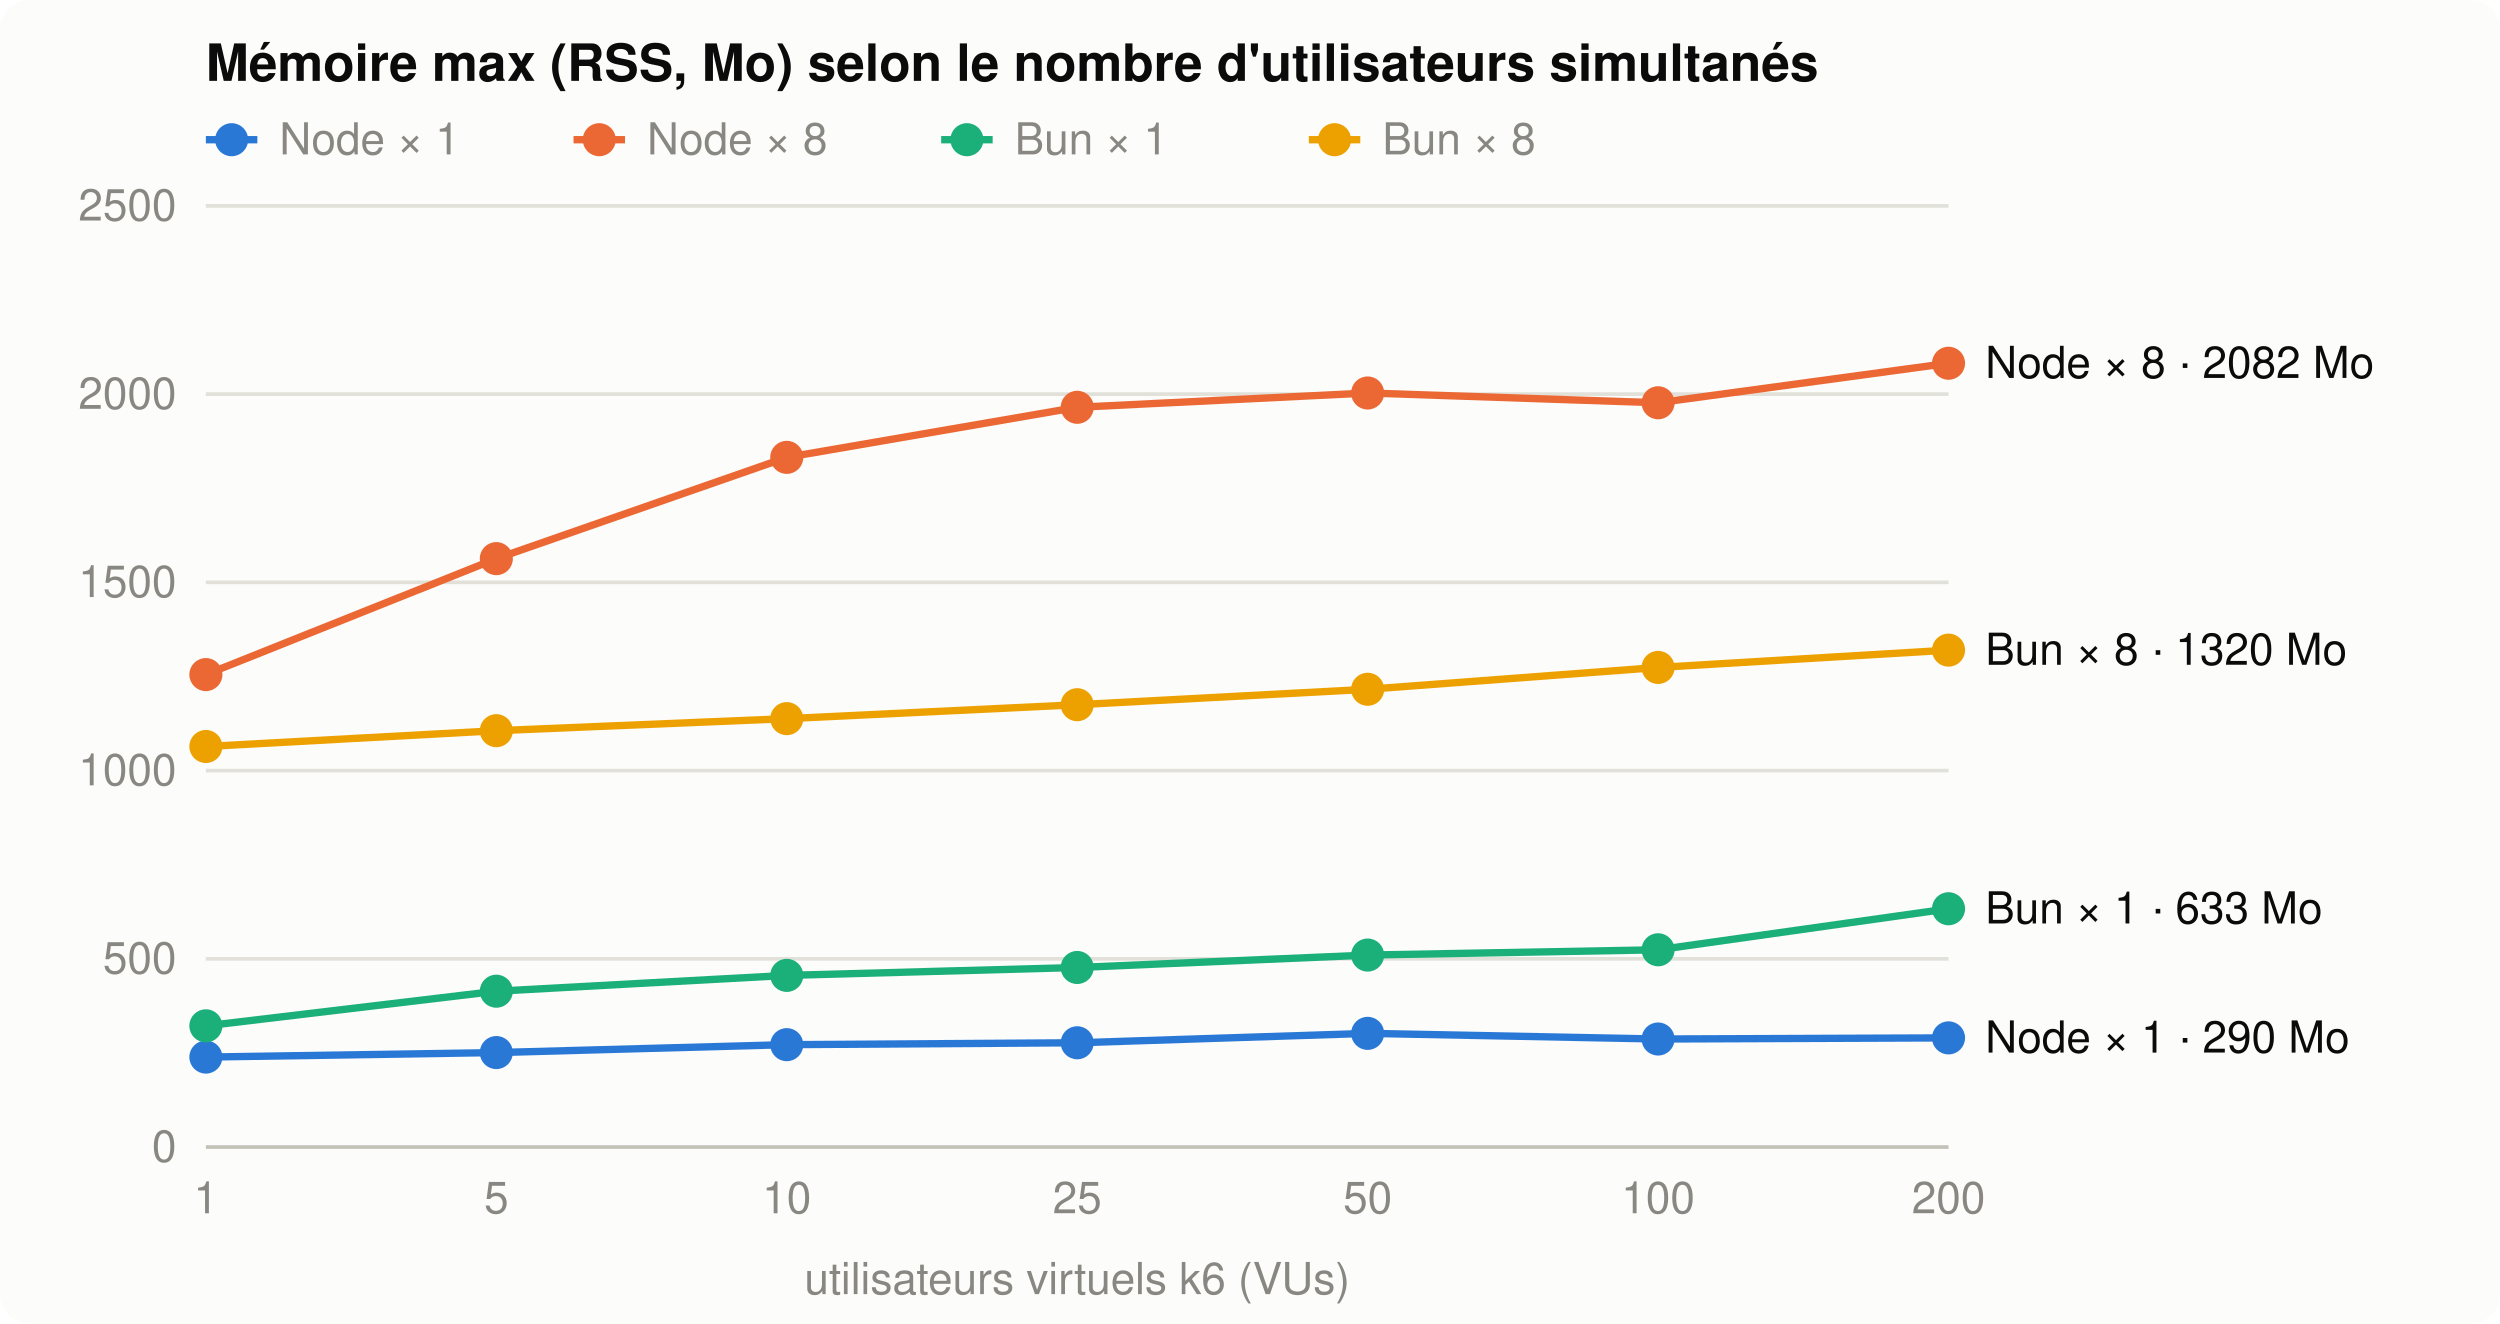
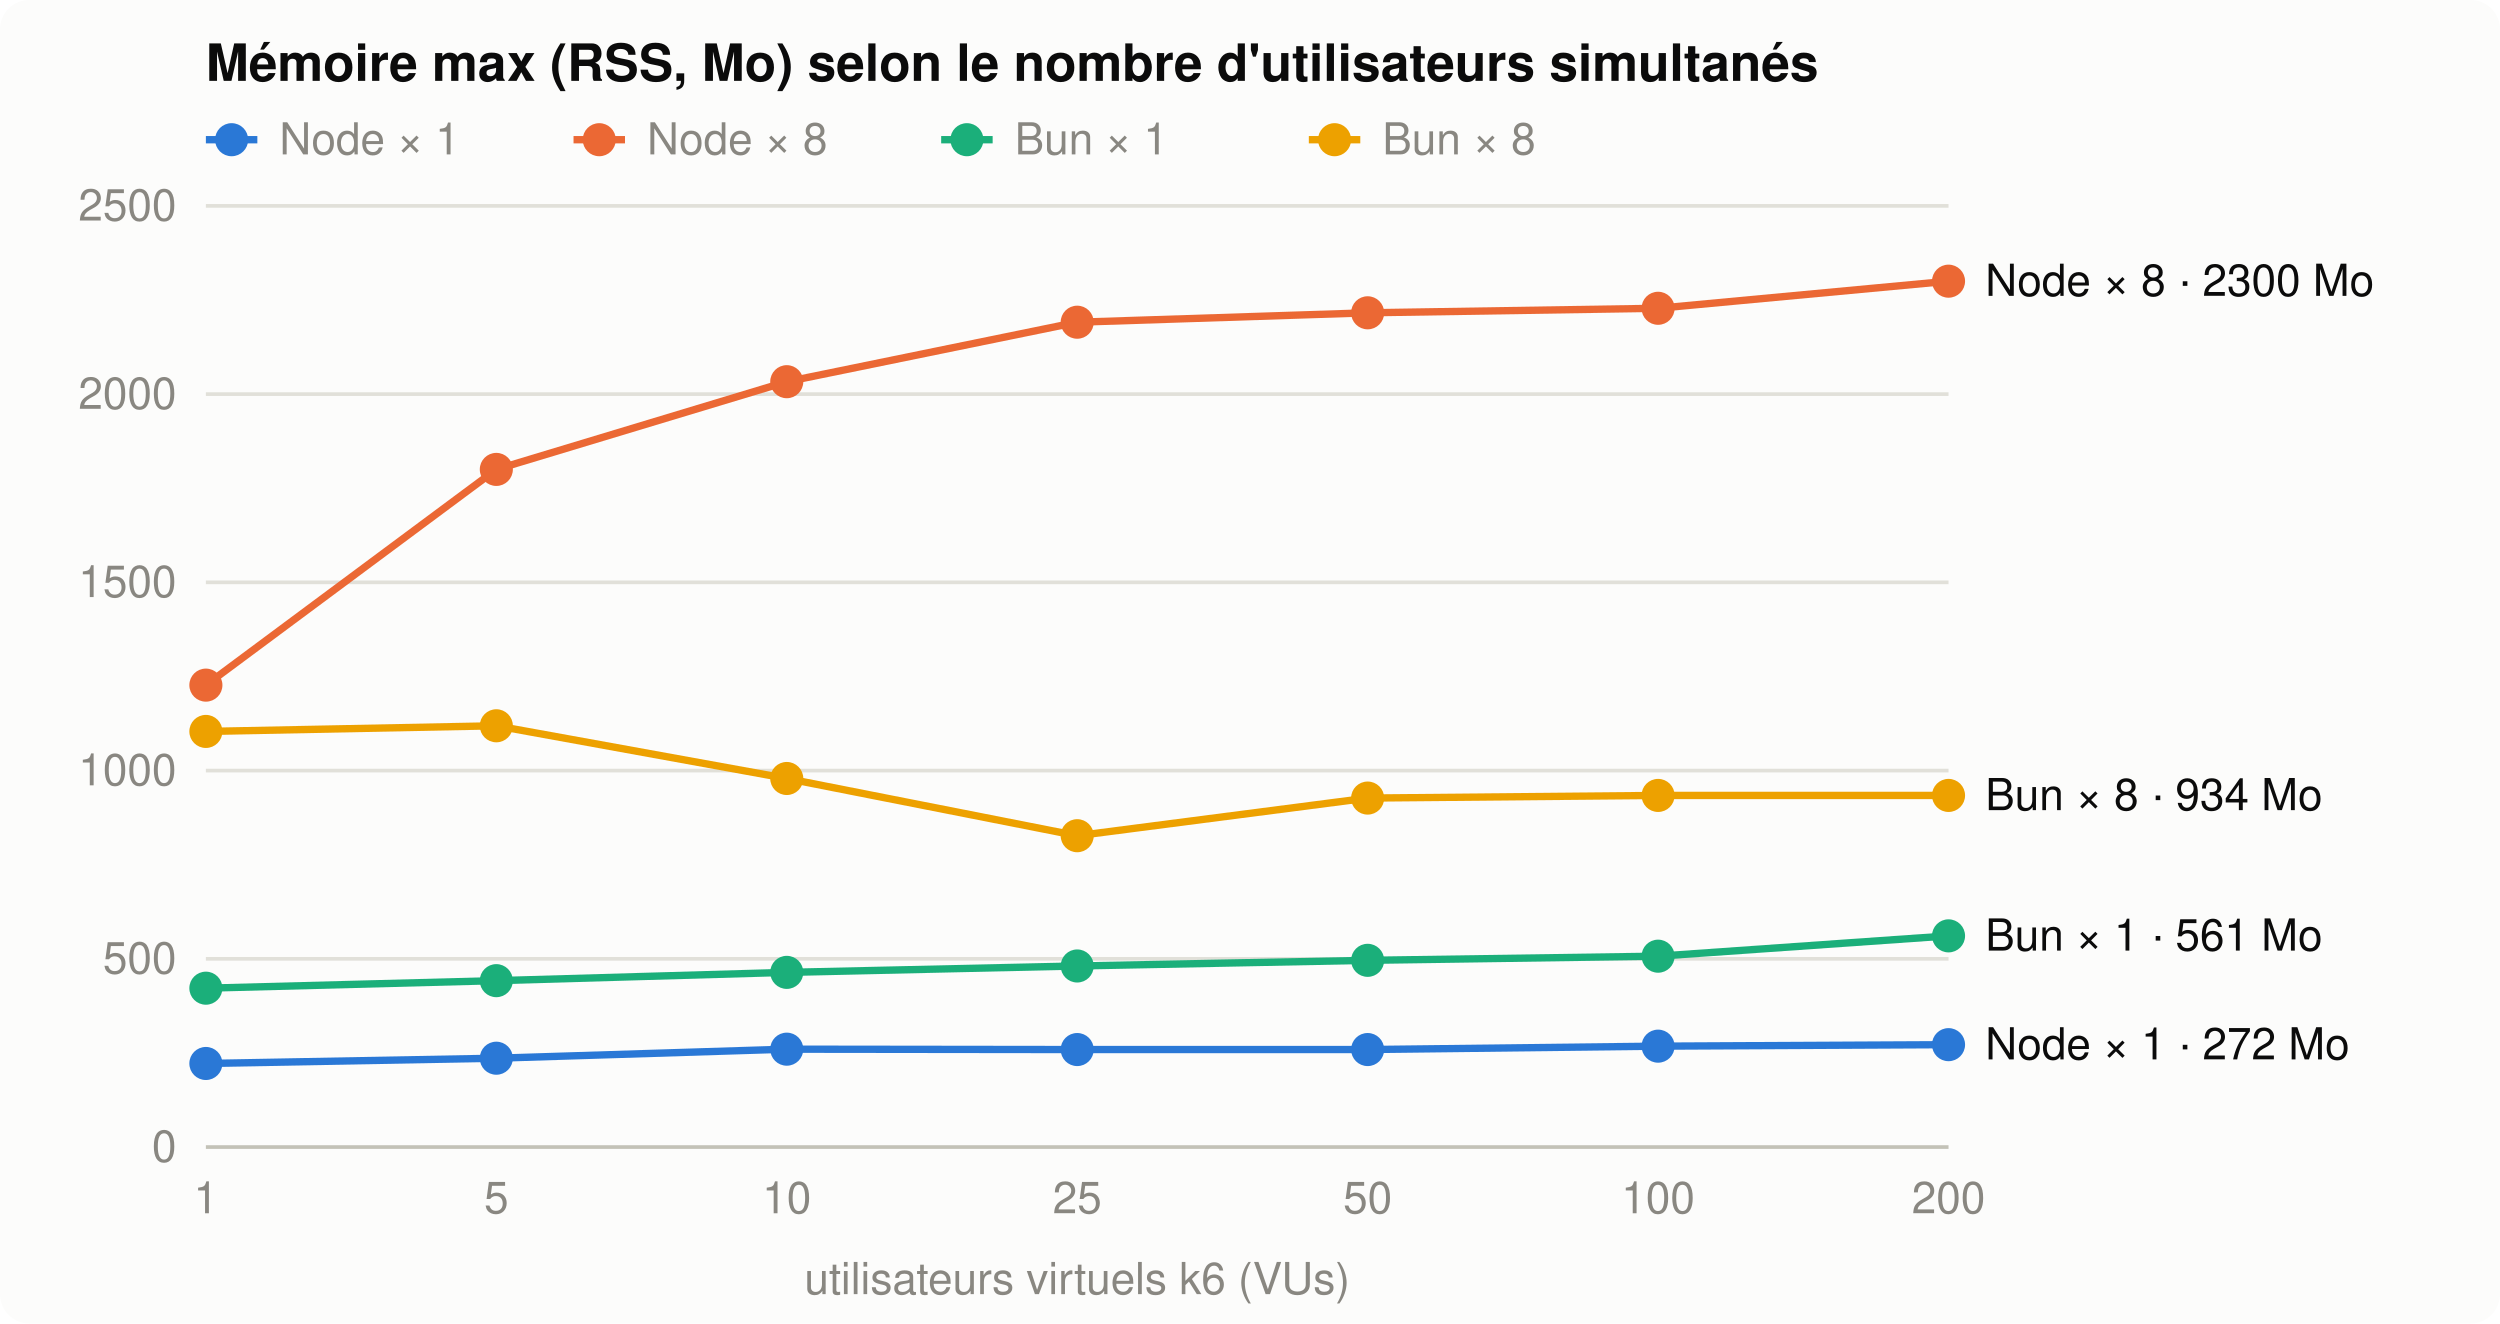
<svg xmlns="http://www.w3.org/2000/svg" viewBox="0 0 680 360" width="680" font-family="-apple-system, Segoe UI, Helvetica, sans-serif" font-size="12">
  <style>
  .bg{fill:#fcfcfb} .ink{fill:#0b0b0b} .muted{fill:#898781} .grid{stroke:#e1e0d9} .axis{stroke:#c3c2b7}
  .s1{stroke:#2a78d6;fill:#2a78d6} .s2{stroke:#eb6834;fill:#eb6834} .s3{stroke:#1baf7a;fill:#1baf7a} .s4{stroke:#eda100;fill:#eda100}
  @media (prefers-color-scheme: dark){
    .bg{fill:#1a1a19} .ink{fill:#f0efec} .grid{stroke:#2c2c2a} .axis{stroke:#383835}
    .s1{stroke:#3987e5;fill:#3987e5} .s2{stroke:#d95926;fill:#d95926} .s3{stroke:#199e70;fill:#199e70} .s4{stroke:#c98500;fill:#c98500}
  }
</style>
  <rect class="bg" width="680" height="360" rx="8" />
  <text class="ink" x="56" y="22" font-size="14" font-weight="600">Mémoire max (RSS, Mo) selon le nombre d'utilisateurs simultanés</text>
  <g transform="translate(56,38)">
    <line class="s1" x1="0" x2="14" y1="0" y2="0" stroke-width="2" />
    <circle class="s1" cx="7" r="4" />
    <text class="muted" x="20" y="4">Node × 1</text>
  </g>
  <g transform="translate(156,38)">
    <line class="s2" x1="0" x2="14" y1="0" y2="0" stroke-width="2" />
    <circle class="s2" cx="7" r="4" />
    <text class="muted" x="20" y="4">Node × 8</text>
  </g>
  <g transform="translate(256,38)">
    <line class="s3" x1="0" x2="14" y1="0" y2="0" stroke-width="2" />
    <circle class="s3" cx="7" r="4" />
    <text class="muted" x="20" y="4">Bun × 1</text>
  </g>
  <g transform="translate(356,38)">
    <line class="s4" x1="0" x2="14" y1="0" y2="0" stroke-width="2" />
    <circle class="s4" cx="7" r="4" />
    <text class="muted" x="20" y="4">Bun × 8</text>
  </g>
  <line class="axis" x1="56" x2="530" y1="312" y2="312" />
  <text class="muted" x="48" y="316" text-anchor="end">0</text>
  <line class="grid" x1="56" x2="530" y1="260.8" y2="260.8" />
  <text class="muted" x="48" y="264.8" text-anchor="end">500</text>
  <line class="grid" x1="56" x2="530" y1="209.6" y2="209.6" />
  <text class="muted" x="48" y="213.6" text-anchor="end">1000</text>
  <line class="grid" x1="56" x2="530" y1="158.4" y2="158.4" />
  <text class="muted" x="48" y="162.4" text-anchor="end">1500</text>
  <line class="grid" x1="56" x2="530" y1="107.2" y2="107.2" />
  <text class="muted" x="48" y="111.2" text-anchor="end">2000</text>
  <line class="grid" x1="56" x2="530" y1="56" y2="56" />
  <text class="muted" x="48" y="60" text-anchor="end">2500</text>
  <text class="muted" x="56" y="330" text-anchor="middle">1</text>
  <text class="muted" x="135" y="330" text-anchor="middle">5</text>
  <text class="muted" x="214" y="330" text-anchor="middle">10</text>
  <text class="muted" x="293" y="330" text-anchor="middle">25</text>
  <text class="muted" x="372" y="330" text-anchor="middle">50</text>
  <text class="muted" x="451" y="330" text-anchor="middle">100</text>
  <text class="muted" x="530" y="330" text-anchor="middle">200</text>
  <text class="muted" x="293" y="352" text-anchor="middle">utilisateurs virtuels k6 (VUs)</text>
-   <polyline class="s1" style="fill:none" stroke-width="2" stroke-linejoin="round" points="56,287.526 135,286.298 214,284.147 293,283.635 372,281.075 451,282.611 530,282.304" />
-   <circle class="s1" cx="56" cy="287.526" r="4" />
-   <circle class="s1" cx="135" cy="286.298" r="4" />
-   <circle class="s1" cx="214" cy="284.147" r="4" />
-   <circle class="s1" cx="293" cy="283.635" r="4" />
-   <circle class="s1" cx="372" cy="281.075" r="4" />
-   <circle class="s1" cx="451" cy="282.611" r="4" />
-   <circle class="s1" cx="530" cy="282.304" r="4" />
-   <polyline class="s2" style="fill:none" stroke-width="2" stroke-linejoin="round" points="56,183.488 135,151.949 214,124.403 293,110.784 372,106.893 451,109.555 530,98.803" />
-   <circle class="s2" cx="56" cy="183.488" r="4" />
-   <circle class="s2" cx="135" cy="151.949" r="4" />
-   <circle class="s2" cx="214" cy="124.403" r="4" />
-   <circle class="s2" cx="293" cy="110.784" r="4" />
-   <circle class="s2" cx="372" cy="106.893" r="4" />
-   <circle class="s2" cx="451" cy="109.555" r="4" />
-   <circle class="s2" cx="530" cy="98.803" r="4" />
-   <polyline class="s3" style="fill:none" stroke-width="2" stroke-linejoin="round" points="56,279.027 135,269.606 214,265.306 293,263.155 372,259.776 451,258.342 530,247.181" />
-   <circle class="s3" cx="56" cy="279.027" r="4" />
-   <circle class="s3" cx="135" cy="269.606" r="4" />
-   <circle class="s3" cx="214" cy="265.306" r="4" />
-   <circle class="s3" cx="293" cy="263.155" r="4" />
-   <circle class="s3" cx="372" cy="259.776" r="4" />
-   <circle class="s3" cx="451" cy="258.342" r="4" />
-   <circle class="s3" cx="530" cy="247.181" r="4" />
-   <polyline class="s4" style="fill:none" stroke-width="2" stroke-linejoin="round" points="56,203.046 135,198.746 214,195.469 293,191.68 372,187.482 451,181.542 530,176.832" />
-   <circle class="s4" cx="56" cy="203.046" r="4" />
-   <circle class="s4" cx="135" cy="198.746" r="4" />
-   <circle class="s4" cx="214" cy="195.469" r="4" />
-   <circle class="s4" cx="293" cy="191.68" r="4" />
-   <circle class="s4" cx="372" cy="187.482" r="4" />
-   <circle class="s4" cx="451" cy="181.542" r="4" />
-   <circle class="s4" cx="530" cy="176.832" r="4" />
-   <text class="ink" x="540" y="102.803">Node × 8 · 2082 Mo</text>
-   <text class="ink" x="540" y="180.832">Bun × 8 · 1320 Mo</text>
-   <text class="ink" x="540" y="251.181">Bun × 1 · 633 Mo</text>
-   <text class="ink" x="540" y="286.304">Node × 1 · 290 Mo</text>
+   <polyline class="s1" style="fill:none" stroke-width="2" stroke-linejoin="round" points="56,289.267 135,287.834 214,285.376 293,285.478 372,285.478 451,284.557 530,284.147" />
+   <circle class="s1" cx="56" cy="289.267" r="4" />
+   <circle class="s1" cx="135" cy="287.834" r="4" />
+   <circle class="s1" cx="214" cy="285.376" r="4" />
+   <circle class="s1" cx="293" cy="285.478" r="4" />
+   <circle class="s1" cx="372" cy="285.478" r="4" />
+   <circle class="s1" cx="451" cy="284.557" r="4" />
+   <circle class="s1" cx="530" cy="284.147" r="4" />
+   <polyline class="s2" style="fill:none" stroke-width="2" stroke-linejoin="round" points="56,186.355 135,127.68 214,103.821 293,87.642 372,85.082 451,83.853 530,76.48" />
+   <circle class="s2" cx="56" cy="186.355" r="4" />
+   <circle class="s2" cx="135" cy="127.68" r="4" />
+   <circle class="s2" cx="214" cy="103.821" r="4" />
+   <circle class="s2" cx="293" cy="87.642" r="4" />
+   <circle class="s2" cx="372" cy="85.082" r="4" />
+   <circle class="s2" cx="451" cy="83.853" r="4" />
+   <circle class="s2" cx="530" cy="76.48" r="4" />
+   <polyline class="s3" style="fill:none" stroke-width="2" stroke-linejoin="round" points="56,268.787 135,266.739 214,264.486 293,262.746 372,261.21 451,260.083 530,254.554" />
+   <circle class="s3" cx="56" cy="268.787" r="4" />
+   <circle class="s3" cx="135" cy="266.739" r="4" />
+   <circle class="s3" cx="214" cy="264.486" r="4" />
+   <circle class="s3" cx="293" cy="262.746" r="4" />
+   <circle class="s3" cx="372" cy="261.21" r="4" />
+   <circle class="s3" cx="451" cy="260.083" r="4" />
+   <circle class="s3" cx="530" cy="254.554" r="4" />
+   <polyline class="s4" style="fill:none" stroke-width="2" stroke-linejoin="round" points="56,198.95 135,197.414 214,211.75 293,227.315 372,217.075 451,216.358 530,216.358" />
+   <circle class="s4" cx="56" cy="198.95" r="4" />
+   <circle class="s4" cx="135" cy="197.414" r="4" />
+   <circle class="s4" cx="214" cy="211.75" r="4" />
+   <circle class="s4" cx="293" cy="227.315" r="4" />
+   <circle class="s4" cx="372" cy="217.075" r="4" />
+   <circle class="s4" cx="451" cy="216.358" r="4" />
+   <circle class="s4" cx="530" cy="216.358" r="4" />
+   <text class="ink" x="540" y="80.48">Node × 8 · 2300 Mo</text>
+   <text class="ink" x="540" y="220.358">Bun × 8 · 934 Mo</text>
+   <text class="ink" x="540" y="258.554">Bun × 1 · 561 Mo</text>
+   <text class="ink" x="540" y="288.147">Node × 1 · 272 Mo</text>
</svg>
